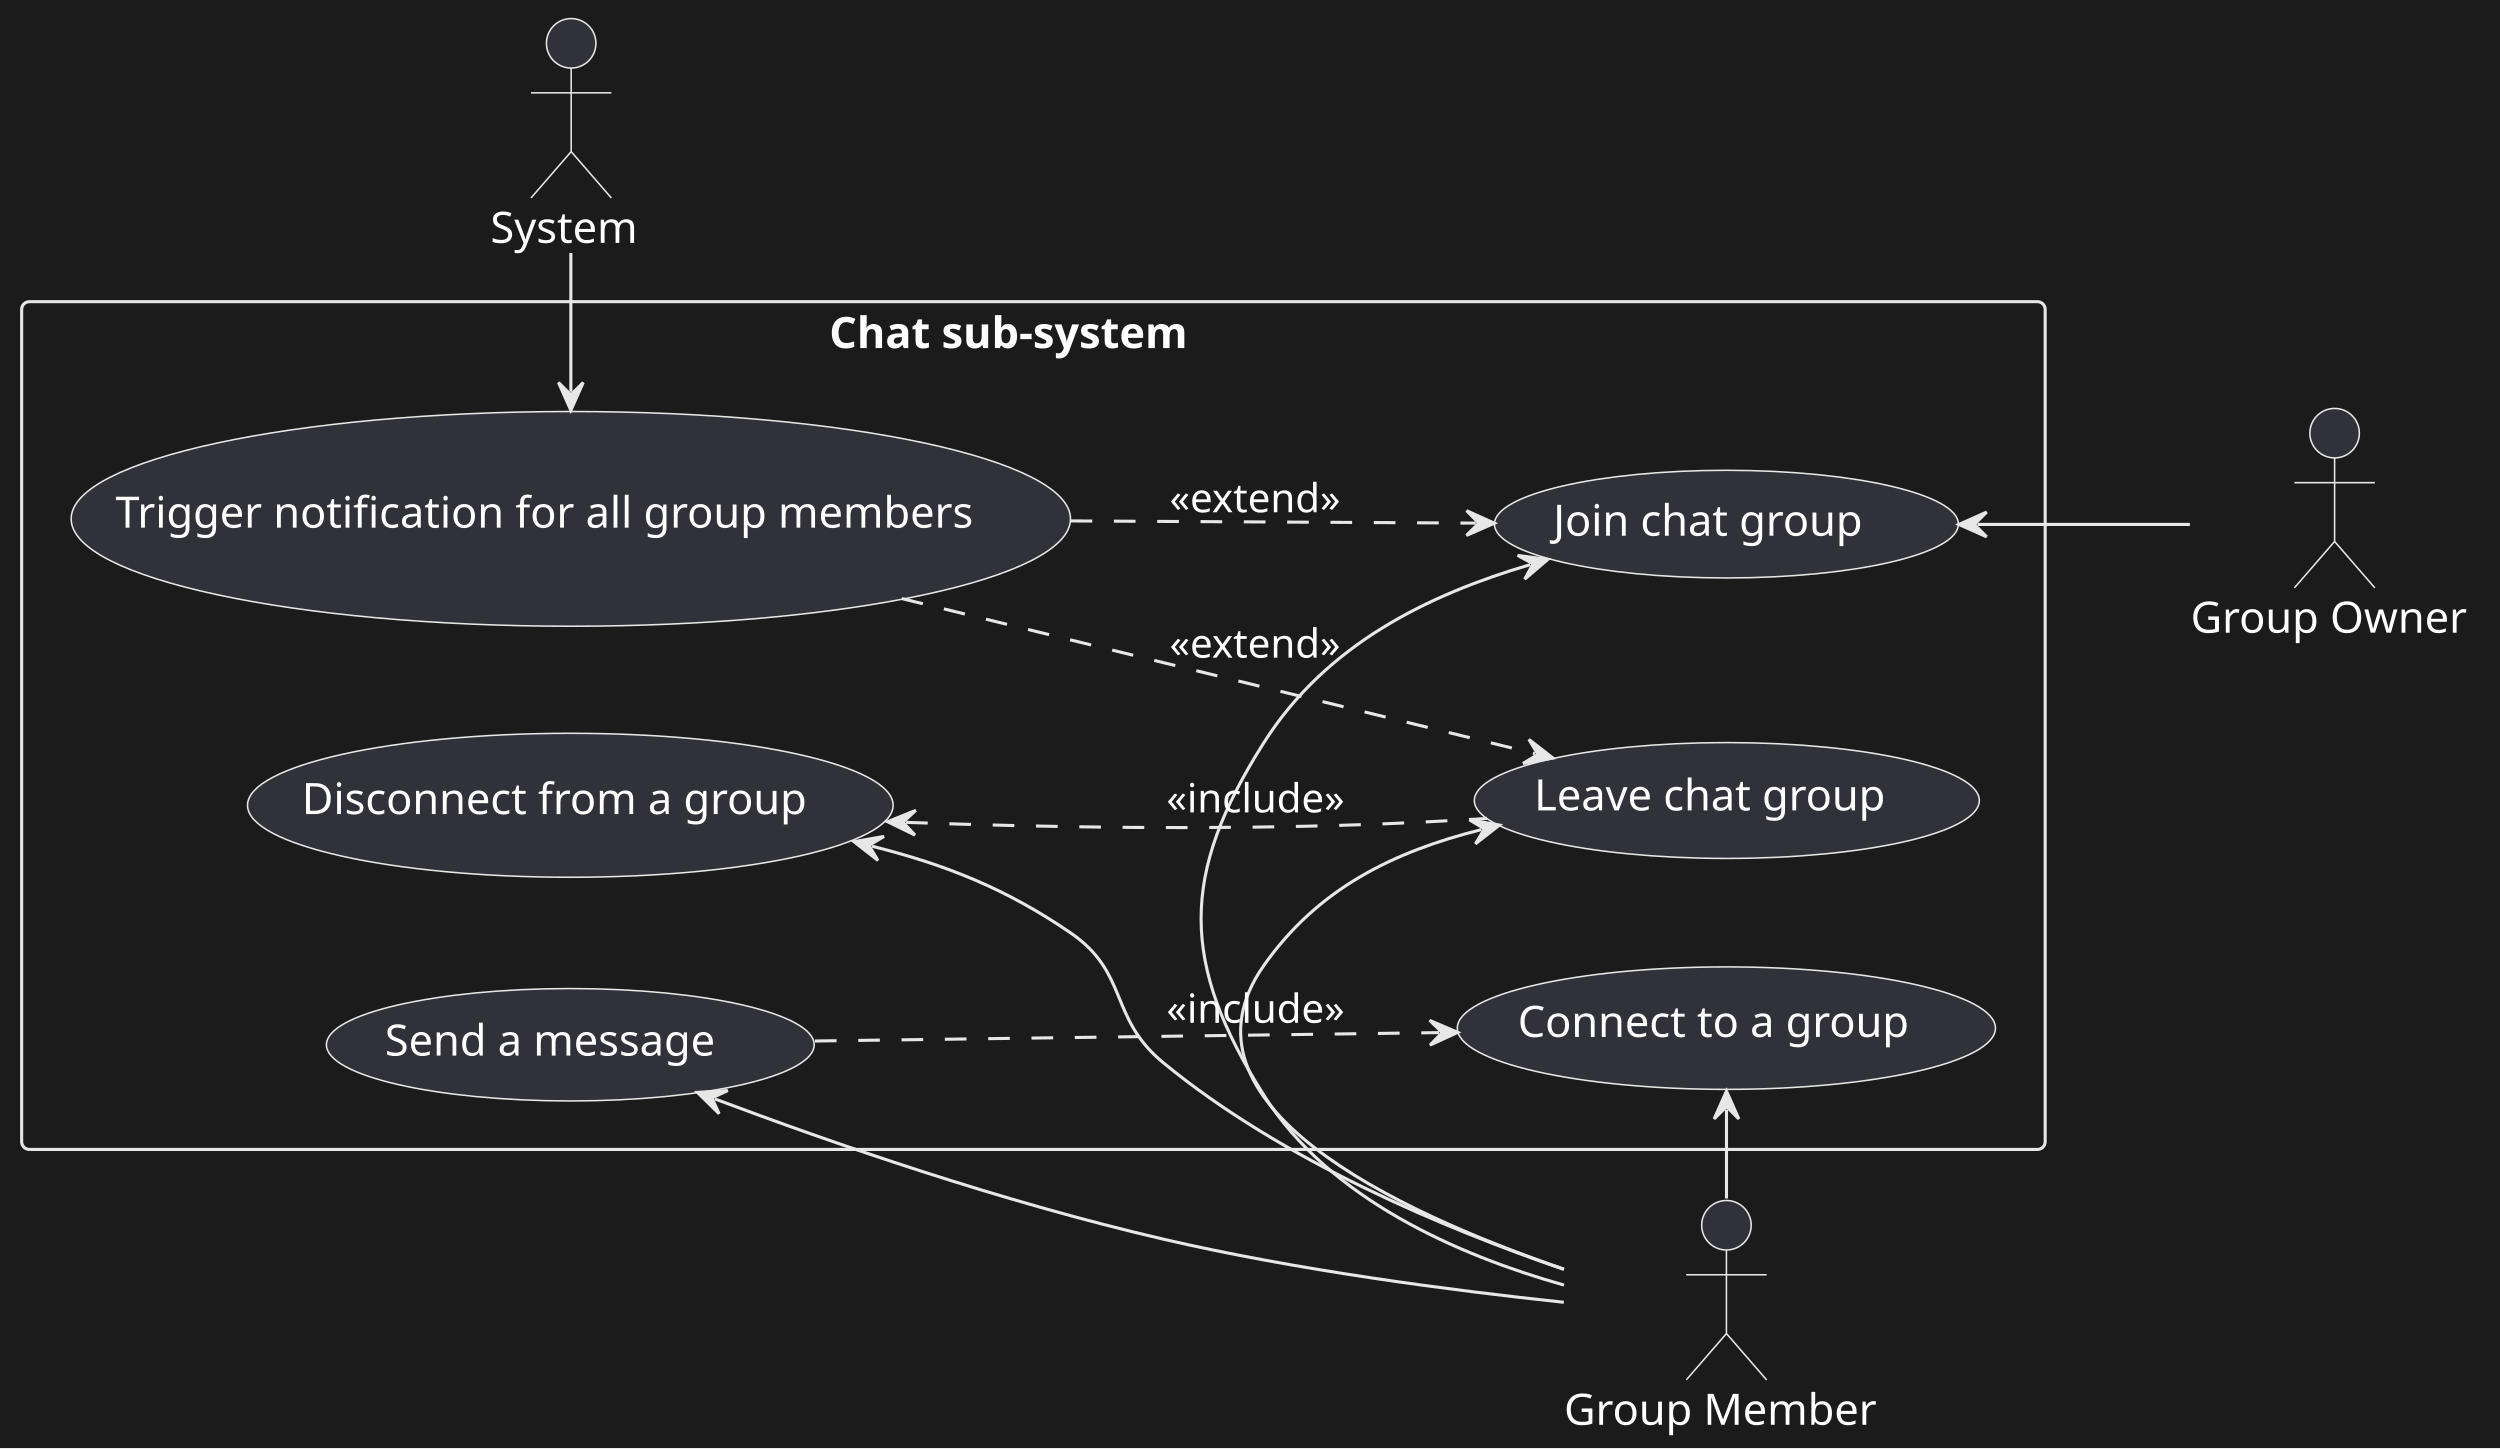
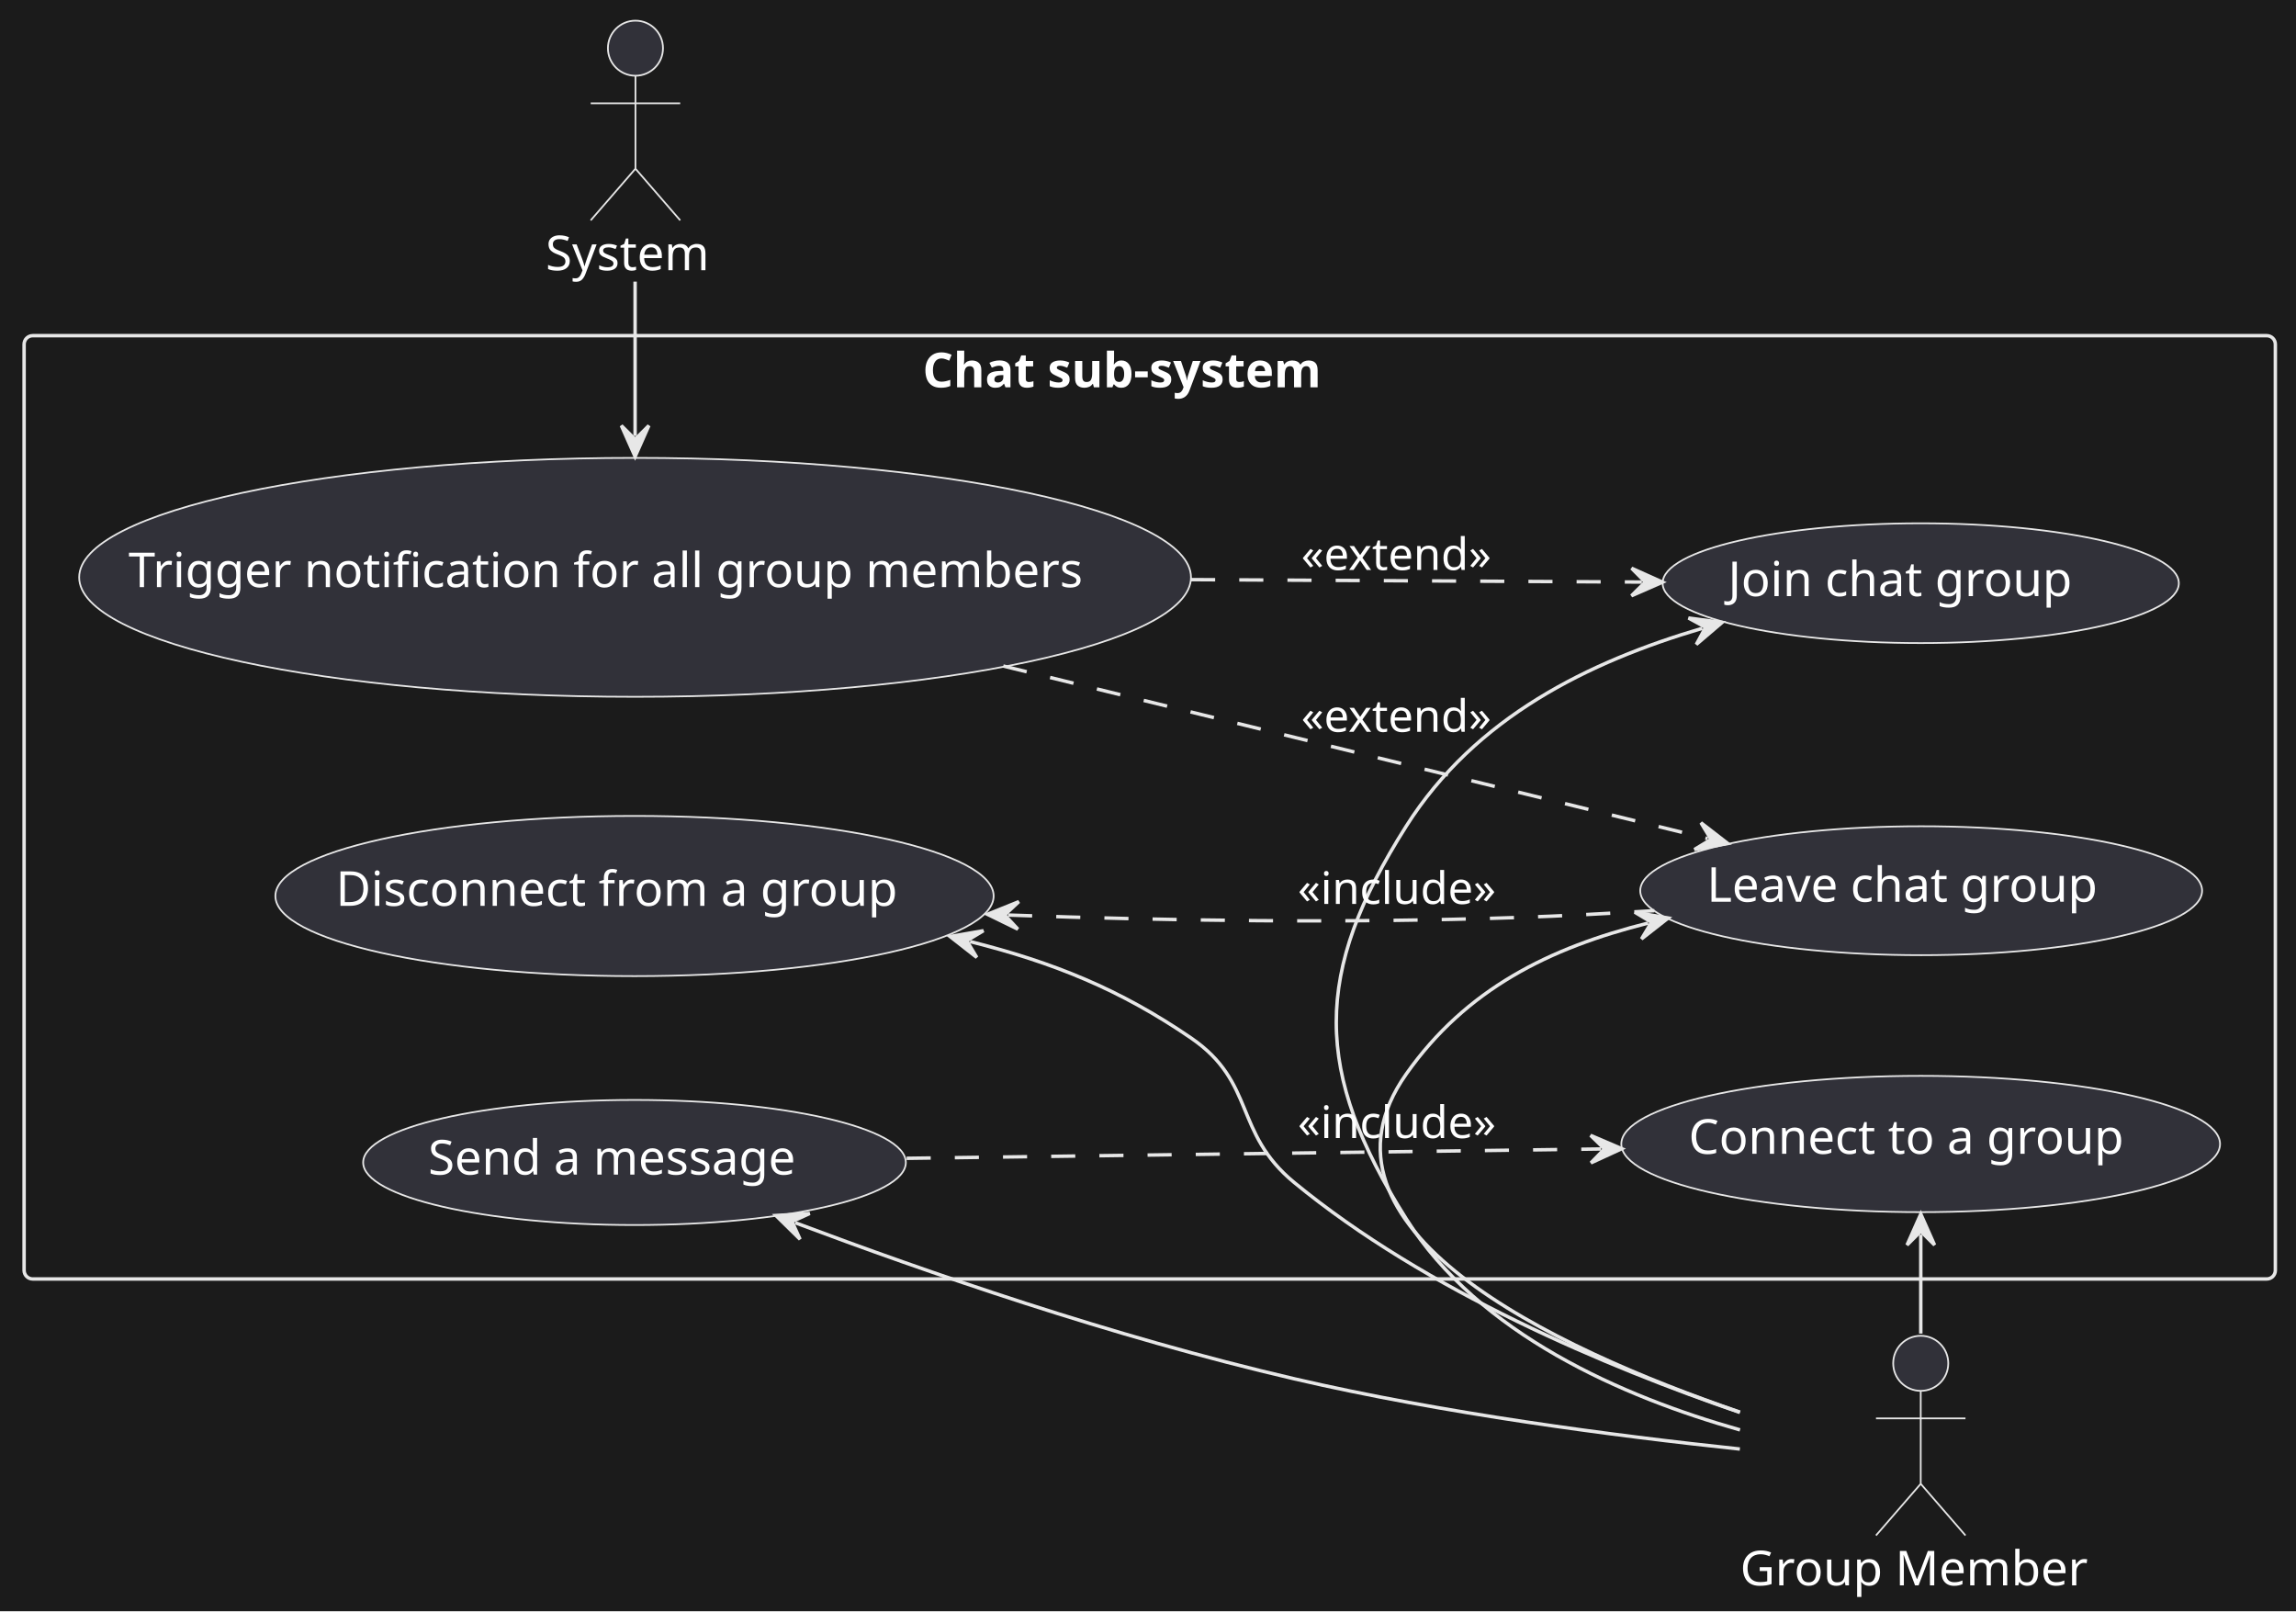
- <svg xmlns="http://www.w3.org/2000/svg" contentStyleType="text/css" data-diagram-type="DESCRIPTION" height="468px" preserveAspectRatio="none" style="width:808px;height:468px;background:#1B1B1B;" version="1.1" viewBox="0 0 808 468" width="808px" zoomAndPan="magnify">
+ <svg xmlns="http://www.w3.org/2000/svg" contentStyleType="text/css" data-diagram-type="DESCRIPTION" height="468px" preserveAspectRatio="none" style="width:667px;height:468px;background:#1B1B1B;" version="1.1" viewBox="0 0 667 468" width="667px" zoomAndPan="magnify">
  <defs />
  <g>
-     <rect fill="#1B1B1B" height="468" style="stroke:none;stroke-width:1;" width="808" x="0" y="0" />
-     <g class="cluster" data-entity="Chat sub-system" data-source-line="364" data-uid="ent0005" id="cluster_Chat sub-system">
+     <rect fill="#1B1B1B" height="468" style="stroke:none;stroke-width:1;" width="667" x="0" y="0" />
+     <g class="cluster" data-entity="Chat sub-system" data-source-line="357" data-uid="ent0004" id="cluster_Chat sub-system">
      <rect fill="none" height="274" rx="2.5" ry="2.5" style="stroke:#E7E7E7;stroke-width:1;" width="654" x="7" y="97.5" />
      <text fill="#FFFFFF" font-family="sans-serif" font-size="14" font-weight="bold" lengthAdjust="spacing" textLength="131.954" x="268.023" y="112.495">Chat sub-system</text>
    </g>
-     <g class="entity" data-entity="UC1" data-source-line="365" data-uid="ent0006" id="entity_UC1">
+     <g class="entity" data-entity="UC1" data-source-line="358" data-uid="ent0005" id="entity_UC1">
      <ellipse cx="557.981" cy="169.396" fill="#313139" rx="74.981" ry="17.396" style="stroke:#E7E7E7;stroke-width:0.5;" />
      <text fill="#FFFFFF" font-family="sans-serif" font-size="14" lengthAdjust="spacing" textLength="105.964" x="501.999" y="173.144">Join chat group</text>
    </g>
-     <g class="entity" data-entity="UC2" data-source-line="366" data-uid="ent0007" id="entity_UC2">
+     <g class="entity" data-entity="UC2" data-source-line="359" data-uid="ent0006" id="entity_UC2">
      <ellipse cx="558.112" cy="258.723" fill="#313139" rx="81.612" ry="18.723" style="stroke:#E7E7E7;stroke-width:0.5;" />
      <text fill="#FFFFFF" font-family="sans-serif" font-size="14" lengthAdjust="spacing" textLength="122.397" x="495.839" y="261.924">Leave chat group</text>
    </g>
-     <g class="entity" data-entity="UC3" data-source-line="367" data-uid="ent0008" id="entity_UC3">
+     <g class="entity" data-entity="UC3" data-source-line="360" data-uid="ent0007" id="entity_UC3">
      <ellipse cx="184.326" cy="337.665" fill="#313139" rx="78.826" ry="18.165" style="stroke:#E7E7E7;stroke-width:0.5;" />
      <text fill="#FFFFFF" font-family="sans-serif" font-size="14" lengthAdjust="spacing" textLength="115.657" x="124.377" y="341.176">Send a message</text>
    </g>
-     <g class="entity" data-entity="UC4" data-source-line="368" data-uid="ent0009" id="entity_UC4">
+     <g class="entity" data-entity="UC4" data-source-line="361" data-uid="ent0008" id="entity_UC4">
      <ellipse cx="557.966" cy="332.293" fill="#313139" rx="86.966" ry="19.793" style="stroke:#E7E7E7;stroke-width:0.5;" />
      <text fill="#FFFFFF" font-family="sans-serif" font-size="14" lengthAdjust="spacing" textLength="134.839" x="490.547" y="335.14">Connect to a group</text>
    </g>
-     <g class="entity" data-entity="UC5" data-source-line="369" data-uid="ent0010" id="entity_UC5">
+     <g class="entity" data-entity="UC5" data-source-line="362" data-uid="ent0009" id="entity_UC5">
      <ellipse cx="184.33" cy="260.266" fill="#313139" rx="104.33" ry="23.266" style="stroke:#E7E7E7;stroke-width:0.5;" />
      <text fill="#FFFFFF" font-family="sans-serif" font-size="14" lengthAdjust="spacing" textLength="173.558" x="97.552" y="263.113">Disconnect from a group</text>
    </g>
-     <g class="entity" data-entity="UC6" data-source-line="371" data-uid="ent0011" id="entity_UC6">
+     <g class="entity" data-entity="UC6" data-source-line="364" data-uid="ent0010" id="entity_UC6">
      <ellipse cx="184.494" cy="167.699" fill="#313139" rx="161.494" ry="34.699" style="stroke:#E7E7E7;stroke-width:0.5;" />
      <text fill="#FFFFFF" font-family="sans-serif" font-size="14" lengthAdjust="spacing" textLength="294.335" x="37.326" y="170.545">Trigger notification for all group members</text>
    </g>
-     <g class="entity" data-entity="User" data-source-line="360" data-uid="ent0002" id="entity_User">
+     <g class="entity" data-entity="User" data-source-line="354" data-uid="ent0002" id="entity_User">
      <ellipse cx="557.983" cy="396" fill="#313139" rx="8" ry="8" style="stroke:#E7E7E7;stroke-width:0.5;" />
      <path d="M557.983,404 L557.983,431 M544.983,412 L570.983,412 M557.983,431 L544.983,446 M557.983,431 L570.983,446" fill="none" style="stroke:#E7E7E7;stroke-width:0.5;" />
      <text fill="#FFFFFF" font-family="sans-serif" font-size="14" lengthAdjust="spacing" textLength="104.966" x="505.5" y="460.495">Group Member</text>
    </g>
-     <g class="entity" data-entity="Admin" data-source-line="361" data-uid="ent0003" id="entity_Admin">
-       <ellipse cx="754.546" cy="140" fill="#313139" rx="8" ry="8" style="stroke:#E7E7E7;stroke-width:0.5;" />
-       <path d="M754.546,148 L754.546,175 M741.546,156 L767.546,156 M754.546,175 L741.546,190 M754.546,175 L767.546,190" fill="none" style="stroke:#E7E7E7;stroke-width:0.5;" />
-       <text fill="#FFFFFF" font-family="sans-serif" font-size="14" lengthAdjust="spacing" textLength="93.092" x="708" y="204.495">Group Owner</text>
-     </g>
-     <g class="entity" data-entity="System" data-source-line="362" data-uid="ent0004" id="entity_System">
+     <g class="entity" data-entity="System" data-source-line="355" data-uid="ent0003" id="entity_System">
      <ellipse cx="184.603" cy="14" fill="#313139" rx="8" ry="8" style="stroke:#E7E7E7;stroke-width:0.5;" />
      <path d="M184.603,22 L184.603,49 M171.603,30 L197.603,30 M184.603,49 L171.603,64 M184.603,49 L197.603,64" fill="none" style="stroke:#E7E7E7;stroke-width:0.5;" />
      <text fill="#FFFFFF" font-family="sans-serif" font-size="14" lengthAdjust="spacing" textLength="52.206" x="158.5" y="78.495">System</text>
    </g>
-     <g class="link" data-entity-1="User" data-entity-2="UC1" data-source-line="375" data-uid="lnk12" id="link_User_UC1">
+     <g class="link" data-entity-1="User" data-entity-2="UC1" data-source-line="368" data-uid="lnk11" id="link_User_UC1">
      <path d="M505.48,415.34 C471.46,405.74 429.67,387.59 408.5,354 C381.49,311.14 381.37,282.79 408.5,240 C428.63,208.25 461.556,192.24 494.526,182.5" fill="none" id="User-to-UC1" style="stroke:#E7E7E7;stroke-width:1;" />
      <polygon fill="#E7E7E7" points="500.28,180.8,490.515,179.514,495.485,182.217,492.782,187.186,500.28,180.8" style="stroke:#E7E7E7;stroke-width:1;" />
    </g>
-     <g class="link" data-entity-1="UC1" data-entity-2="Admin" data-source-line="376" data-uid="lnk14" id="link_UC1_Admin">
-       <path d="M639.09,169.5 C664.21,169.5 685.52,169.5 707.77,169.5" fill="none" id="UC1-backto-Admin" style="stroke:#E7E7E7;stroke-width:1;" />
-       <polygon fill="#E7E7E7" points="633.09,169.5,642.09,173.5,638.09,169.5,642.09,165.5,633.09,169.5" style="stroke:#E7E7E7;stroke-width:1;" />
-     </g>
-     <g class="link" data-entity-1="UC6" data-entity-2="UC1" data-source-line="377" data-uid="lnk15" id="link_UC6_UC1">
+     <g class="link" data-entity-1="UC6" data-entity-2="UC1" data-source-line="369" data-uid="lnk12" id="link_UC6_UC1">
      <path d="M346.01,168.36 C393.7,168.62 437.65,168.858 476.97,169.068" fill="none" id="UC6-to-UC1" style="stroke:#E7E7E7;stroke-width:1;stroke-dasharray:7.0,7.0;" />
      <polygon fill="#E7E7E7" points="482.97,169.1,473.991,165.052,477.97,169.073,473.949,173.052,482.97,169.1" style="stroke:#E7E7E7;stroke-width:1;" />
      <text fill="#FFFFFF" font-family="sans-serif" font-size="13" lengthAdjust="spacing" textLength="61.185" x="378" y="165.567">«extend»</text>
    </g>
-     <g class="link" data-entity-1="UC2" data-entity-2="User" data-source-line="379" data-uid="lnk17" id="link_UC2_User">
+     <g class="link" data-entity-1="UC2" data-entity-2="User" data-source-line="371" data-uid="lnk14" id="link_UC2_User">
      <path d="M478.801,268.121 C450.201,275.301 425.96,287.21 408.5,312 C377.07,356.63 450.77,391.45 505.48,410.19" fill="none" id="UC2-backto-User" style="stroke:#E7E7E7;stroke-width:1;" />
      <polygon fill="#E7E7E7" points="484.62,266.66,474.917,264.972,479.771,267.877,476.865,272.731,484.62,266.66" style="stroke:#E7E7E7;stroke-width:1;" />
    </g>
-     <g class="link" data-entity-1="UC6" data-entity-2="UC2" data-source-line="380" data-uid="lnk18" id="link_UC6_UC2">
+     <g class="link" data-entity-1="UC6" data-entity-2="UC2" data-source-line="372" data-uid="lnk15" id="link_UC6_UC2">
      <path d="M291.46,193.46 C360.09,210.27 440.832,230.042 496.102,243.582" fill="none" id="UC6-to-UC2" style="stroke:#E7E7E7;stroke-width:1;stroke-dasharray:7.0,7.0;" />
      <polygon fill="#E7E7E7" points="501.93,245.01,494.14,238.983,497.074,243.82,492.237,246.754,501.93,245.01" style="stroke:#E7E7E7;stroke-width:1;" />
      <text fill="#FFFFFF" font-family="sans-serif" font-size="13" lengthAdjust="spacing" textLength="61.185" x="378" y="212.567">«extend»</text>
    </g>
-     <g class="link" data-entity-1="UC3" data-entity-2="User" data-source-line="382" data-uid="lnk20" id="link_UC3_User">
+     <g class="link" data-entity-1="UC3" data-entity-2="User" data-source-line="374" data-uid="lnk17" id="link_UC3_User">
      <path d="M231.018,355.167 C269.148,369.467 322.9,388.16 376,400.5 C419.1,410.52 468.98,417.04 505.44,420.9" fill="none" id="UC3-backto-User" style="stroke:#E7E7E7;stroke-width:1;" />
      <polygon fill="#E7E7E7" points="225.4,353.06,232.422,359.966,230.082,354.816,235.232,352.475,225.4,353.06" style="stroke:#E7E7E7;stroke-width:1;" />
    </g>
-     <g class="link" data-entity-1="UC3" data-entity-2="UC4" data-source-line="383" data-uid="lnk21" id="link_UC3_UC4">
+     <g class="link" data-entity-1="UC3" data-entity-2="UC4" data-source-line="375" data-uid="lnk18" id="link_UC3_UC4">
      <path d="M263.38,336.45 C324.12,335.63 402.421,334.58 465.12,333.74" fill="none" id="UC3-to-UC4" style="stroke:#E7E7E7;stroke-width:1;stroke-dasharray:7.0,7.0;" />
      <polygon fill="#E7E7E7" points="471.12,333.66,462.067,329.781,466.12,333.727,462.174,337.78,471.12,333.66" style="stroke:#E7E7E7;stroke-width:1;" />
      <text fill="#FFFFFF" font-family="sans-serif" font-size="13" lengthAdjust="spacing" textLength="63.007" x="377" y="330.567">«include»</text>
    </g>
-     <g class="link" data-entity-1="UC4" data-entity-2="User" data-source-line="385" data-uid="lnk23" id="link_UC4_User">
+     <g class="link" data-entity-1="UC4" data-entity-2="User" data-source-line="377" data-uid="lnk20" id="link_UC4_User">
      <path d="M558,358.64 C558,370.21 558,375.78 558,387.36" fill="none" id="UC4-backto-User" style="stroke:#E7E7E7;stroke-width:1;" />
      <polygon fill="#E7E7E7" points="558,352.64,554,361.64,558,357.64,562,361.64,558,352.64" style="stroke:#E7E7E7;stroke-width:1;" />
    </g>
-     <g class="link" data-entity-1="UC5" data-entity-2="User" data-source-line="387" data-uid="lnk25" id="link_UC5_User">
+     <g class="link" data-entity-1="UC5" data-entity-2="User" data-source-line="379" data-uid="lnk22" id="link_UC5_User">
      <path d="M281.82,273.49 C306.02,279.56 325.35,287.37 346,301.5 C364.93,314.46 358.28,328.93 376,343.5 C414.38,375.04 466.85,397.05 505.42,410.26" fill="none" id="UC5-backto-User" style="stroke:#E7E7E7;stroke-width:1;" />
      <polygon fill="#E7E7E7" points="276,272.03,283.756,278.099,280.85,273.247,285.703,270.34,276,272.03" style="stroke:#E7E7E7;stroke-width:1;" />
    </g>
-     <g class="link" data-entity-1="UC5" data-entity-2="UC2" data-source-line="388" data-uid="lnk26" id="link_UC5_UC2">
+     <g class="link" data-entity-1="UC5" data-entity-2="UC2" data-source-line="380" data-uid="lnk23" id="link_UC5_UC2">
      <path d="M292.846,265.791 C339.756,267.441 390.23,268.25 441,266.5 C453.81,266.06 467.4,265.34 480.6,264.52" fill="none" id="UC5-backto-UC2" style="stroke:#E7E7E7;stroke-width:1;stroke-dasharray:7.0,7.0;" />
      <polygon fill="#E7E7E7" points="286.85,265.58,295.704,269.894,291.847,265.756,295.985,261.899,286.85,265.58" style="stroke:#E7E7E7;stroke-width:1;" />
      <text fill="#FFFFFF" font-family="sans-serif" font-size="13" lengthAdjust="spacing" textLength="63.007" x="377" y="262.567">«include»</text>
    </g>
-     <g class="link" data-entity-1="System" data-entity-2="UC6" data-source-line="391" data-uid="lnk27" id="link_System_UC6">
+     <g class="link" data-entity-1="System" data-entity-2="UC6" data-source-line="383" data-uid="lnk24" id="link_System_UC6">
      <path d="M184.5,81.8 C184.5,98.74 184.5,109.68 184.5,126.62" fill="none" id="System-to-UC6" style="stroke:#E7E7E7;stroke-width:1;" />
      <polygon fill="#E7E7E7" points="184.5,132.62,188.5,123.62,184.5,127.62,180.5,123.62,184.5,132.62" style="stroke:#E7E7E7;stroke-width:1;" />
    </g>
  </g>
</svg>
